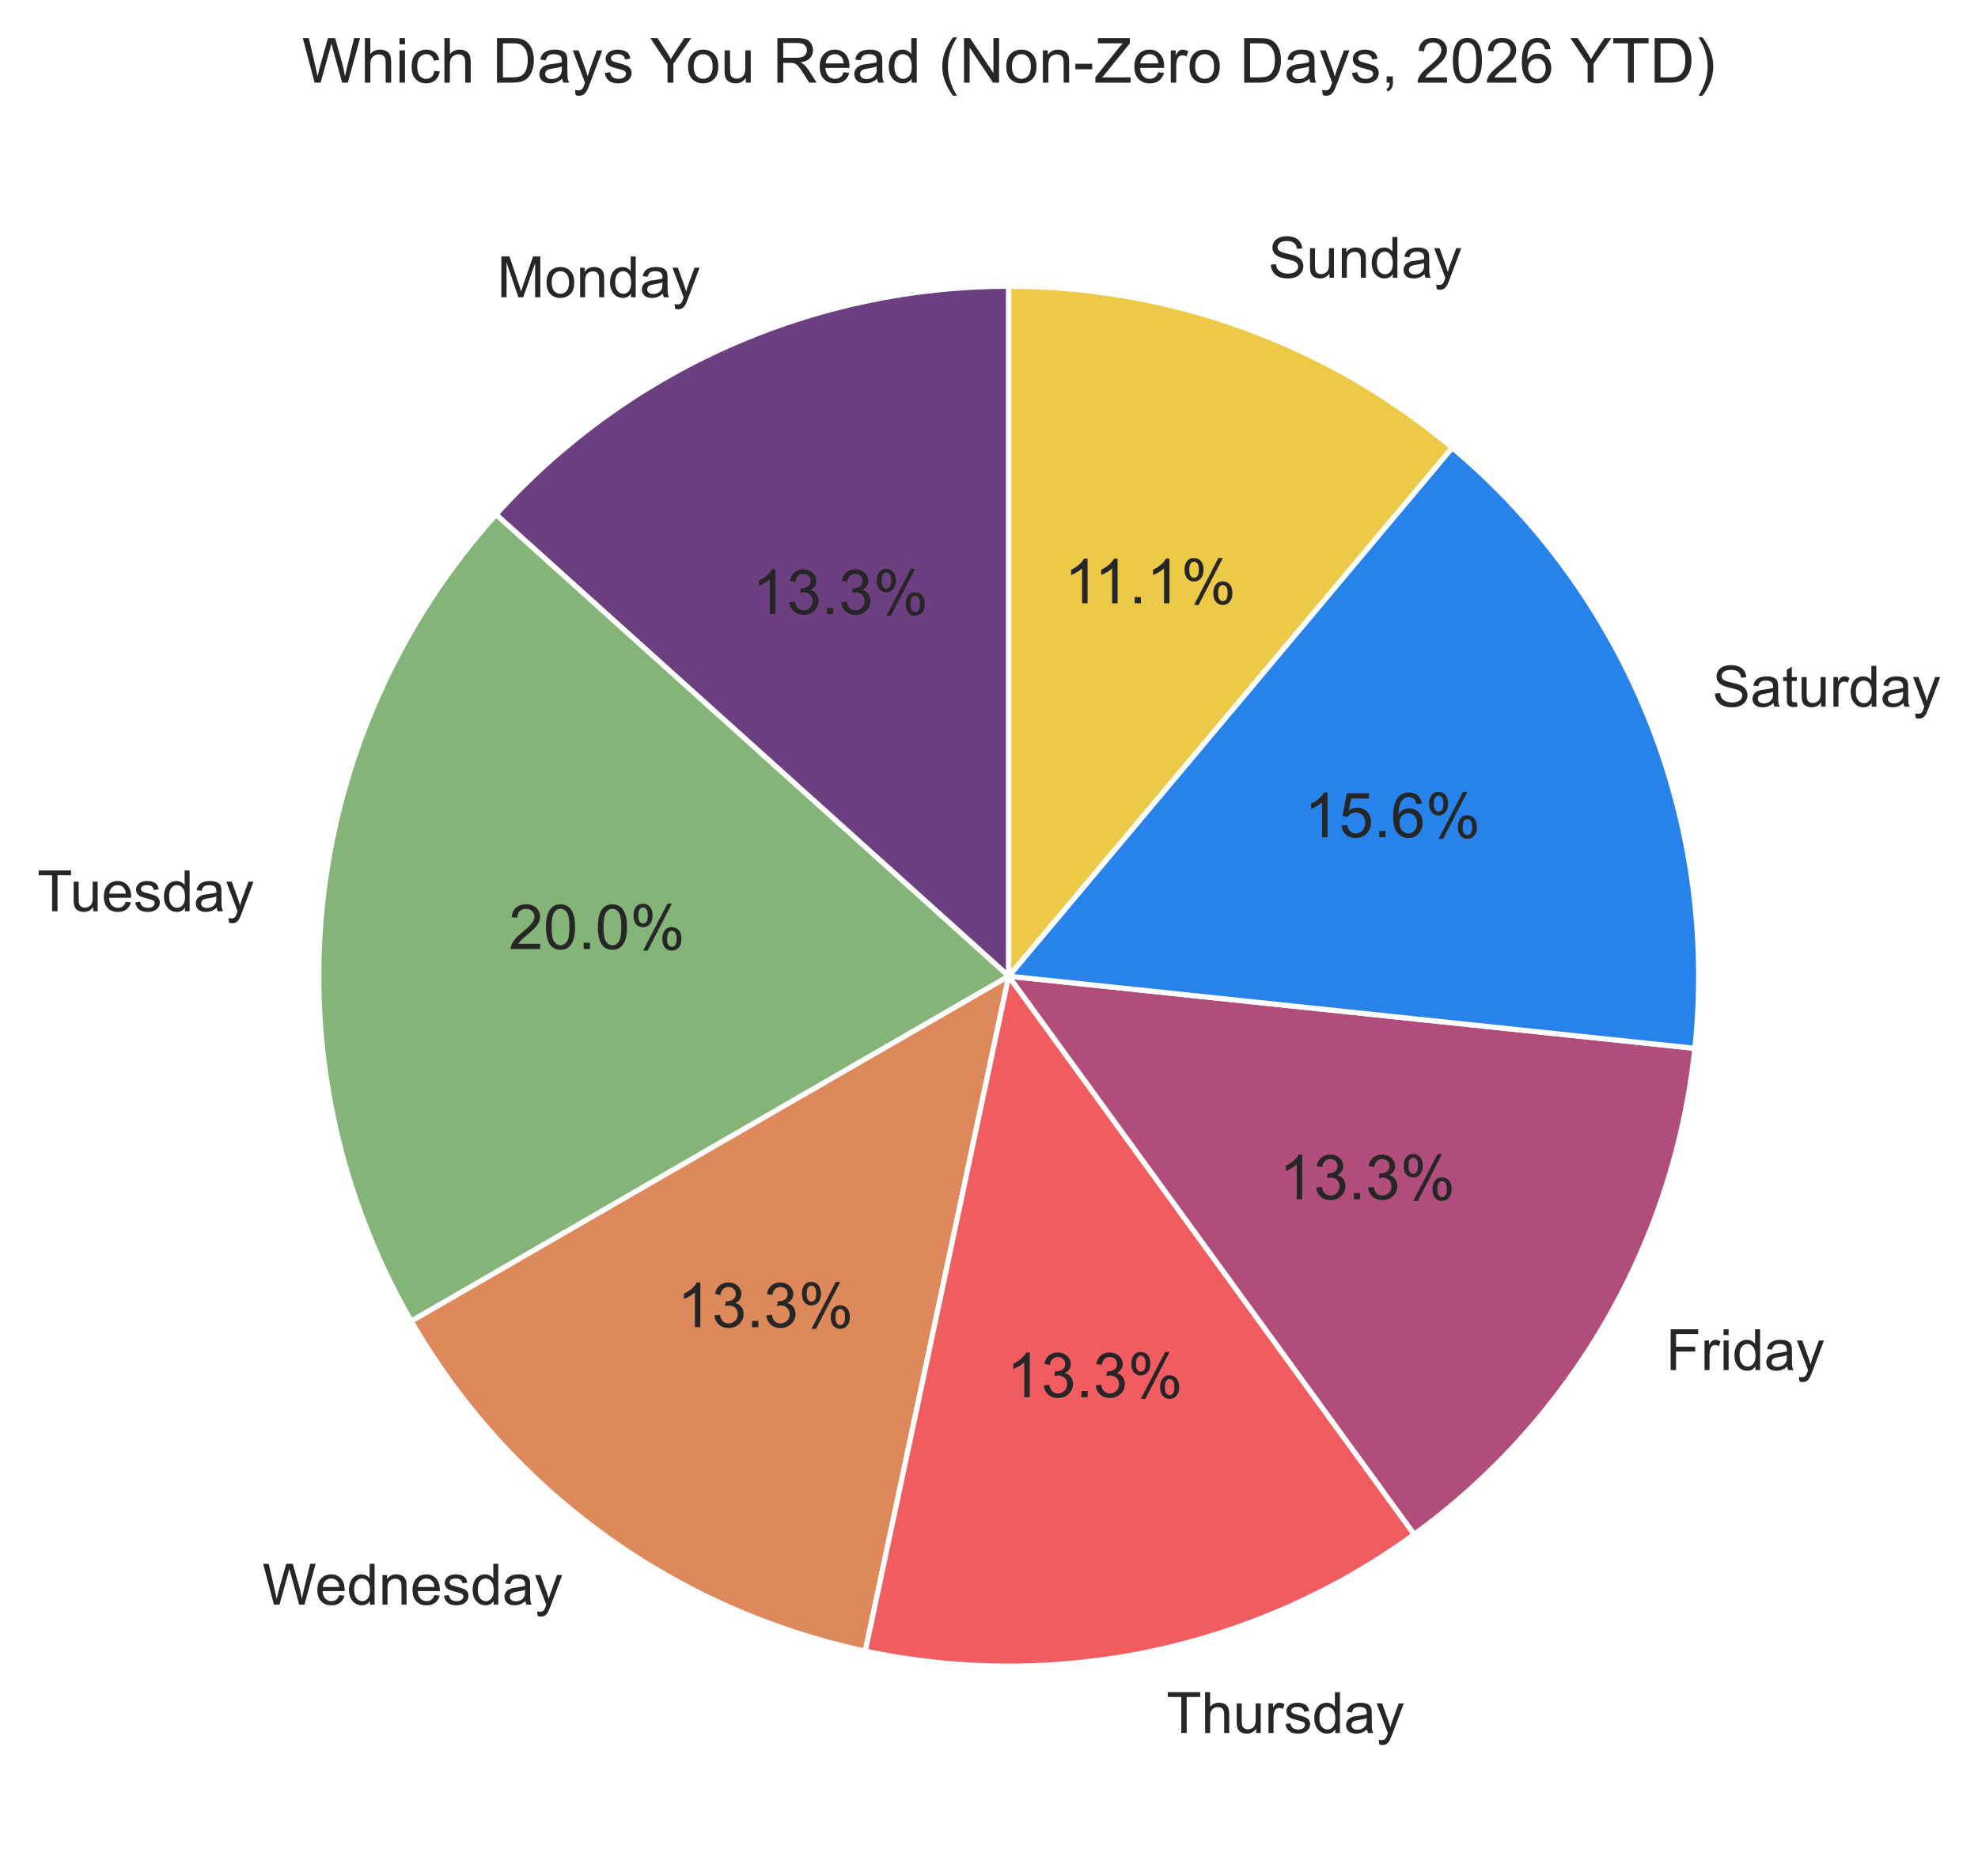
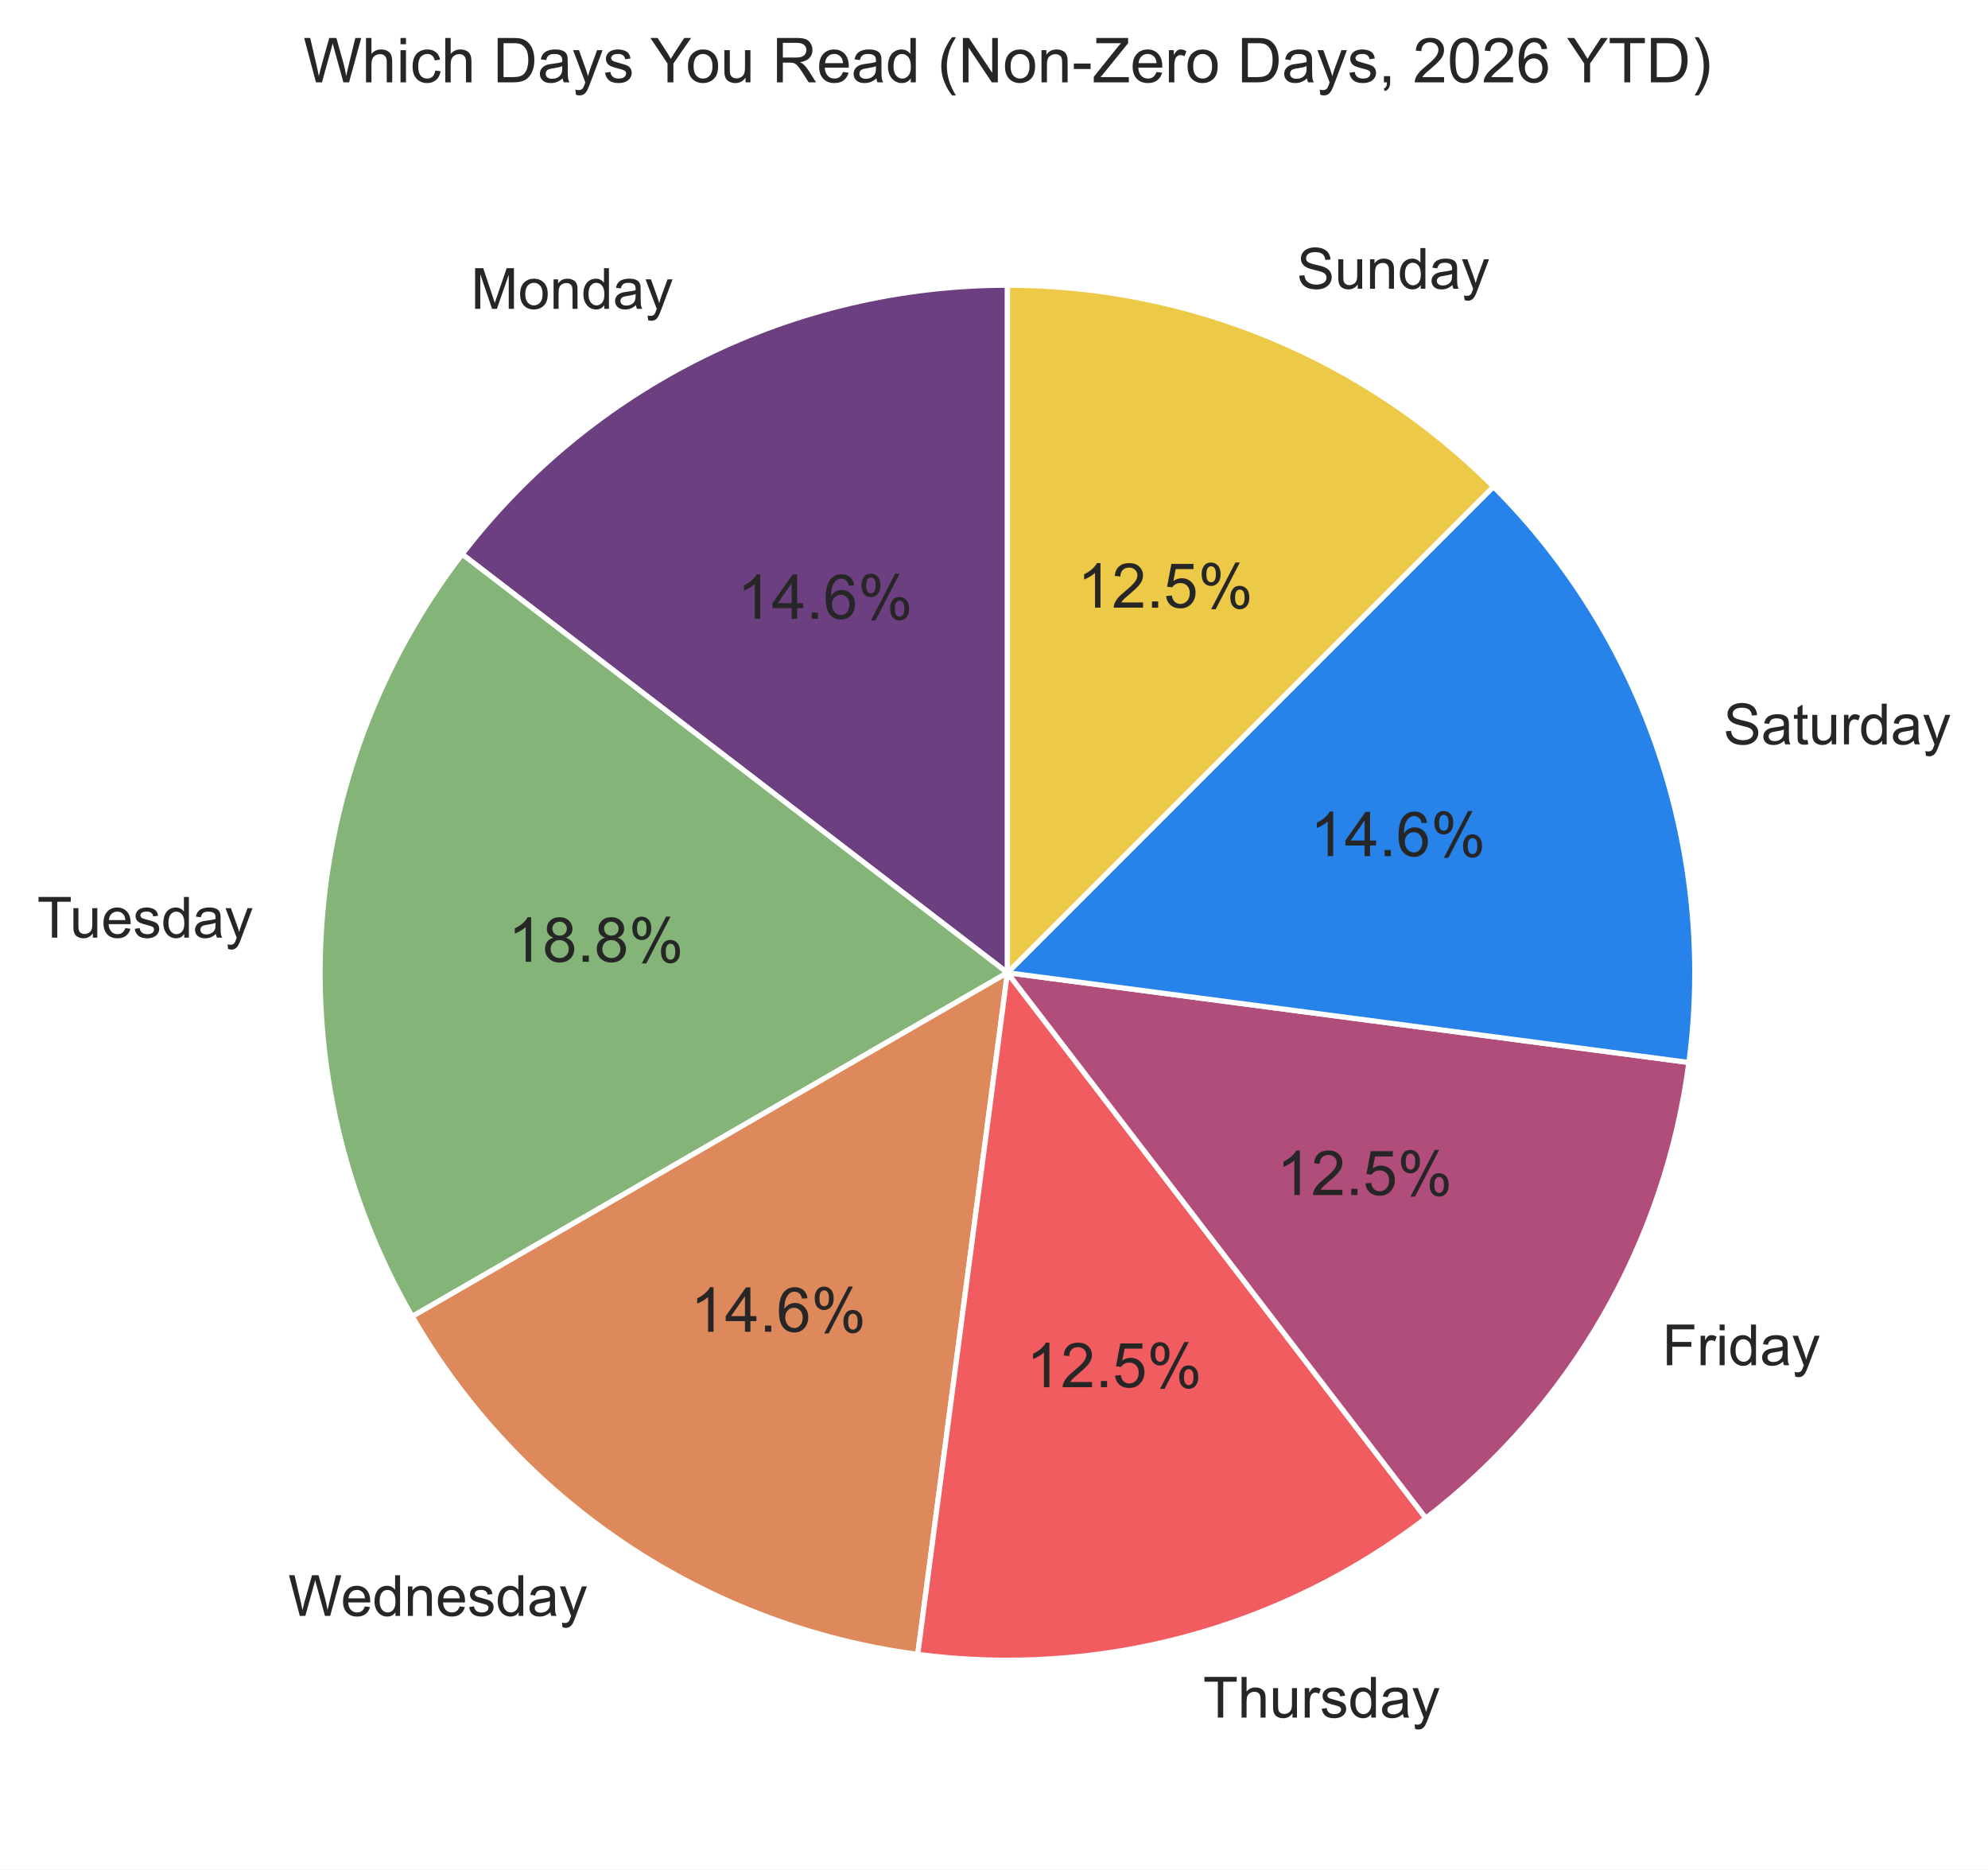
- <svg xmlns="http://www.w3.org/2000/svg" xmlns:xlink="http://www.w3.org/1999/xlink" width="381.462pt" height="361.776pt" viewBox="0 0 381.462 361.776" version="1.1">
+ <svg xmlns="http://www.w3.org/2000/svg" xmlns:xlink="http://www.w3.org/1999/xlink" width="384.841pt" height="361.776pt" viewBox="0 0 384.841 361.776" version="1.1">
  <defs>
    <style type="text/css">*{stroke-linejoin: round; stroke-linecap: butt}</style>
  </defs>
  <g id="figure_1">
    <g id="patch_1">
-       <path d="M 0 361.776  L 381.462 361.776  L 381.462 0  L 0 0  z " style="fill: #ffffff" />
+       <path d="M 0 361.776  L 384.841 361.776  L 384.841 0  L 0 0  z " style="fill: #ffffff" />
    </g>
    <g id="axes_1">
      <g id="matplotlib.axis_1" />
      <g id="matplotlib.axis_2" />
      <g id="patch_2">
-         <path d="M 194.534 55.2  C 175.888 55.2 157.449 59.119 140.415 66.703  C 123.382 74.287 108.131 85.367 95.654 99.224  L 194.534 188.256  z " style="fill: #6c3f81; stroke: #ffffff; stroke-linejoin: miter" />
+         <path d="M 195.022 55.2  C 174.614 55.2 154.477 59.895 136.173 68.921  C 117.87 77.948 101.886 91.065 89.462 107.256  L 195.022 188.256  z " style="fill: #6c3f81; stroke: #ffffff; stroke-linejoin: miter" />
      </g>
      <g id="patch_3">
-         <path d="M 95.654 99.224  C 76.855 120.102 65.144 146.407 62.207 174.347  C 59.27 202.288 65.257 230.453 79.304 254.784  L 194.534 188.256  z " style="fill: #84b478; stroke: #ffffff; stroke-linejoin: miter" />
+         <path d="M 89.462 107.256  C 73.444 128.132 63.972 153.297 62.251 179.553  C 60.53 205.81 66.636 231.996 79.793 254.784  L 195.022 188.256  z " style="fill: #84b478; stroke: #ffffff; stroke-linejoin: miter" />
      </g>
      <g id="patch_4">
-         <path d="M 79.304 254.784  C 88.627 270.931 101.241 284.94 116.326 295.9  C 131.41 306.86 148.632 314.527 166.87 318.404  L 194.534 188.256  z " style="fill: #de895b; stroke: #ffffff; stroke-linejoin: miter" />
+         <path d="M 79.793 254.784  C 89.997 272.458 104.132 287.549 121.1 298.888  C 138.069 310.226 157.421 317.509 177.655 320.173  L 195.022 188.256  z " style="fill: #de895b; stroke: #ffffff; stroke-linejoin: miter" />
      </g>
      <g id="patch_5">
-         <path d="M 166.87 318.404  C 185.108 322.281 203.96 322.281 222.198 318.404  C 240.436 314.527 257.658 306.86 272.742 295.9  L 194.534 188.256  z " style="fill: #f05c5f; stroke: #ffffff; stroke-linejoin: miter" />
+         <path d="M 177.655 320.173  C 194.978 322.454 212.582 321.3 229.46 316.778  C 246.337 312.256 262.16 304.453 276.022 293.816  L 195.022 188.256  z " style="fill: #f05c5f; stroke: #ffffff; stroke-linejoin: miter" />
      </g>
      <g id="patch_6">
-         <path d="M 272.742 295.9  C 287.827 284.94 300.441 270.931 309.764 254.784  C 319.087 238.636 324.912 220.707 326.861 202.164  L 194.534 188.256  z " style="fill: #b14d7a; stroke: #ffffff; stroke-linejoin: miter" />
+         <path d="M 276.022 293.816  C 289.884 283.179 301.516 269.915 310.252 254.784  C 318.989 239.652 324.659 222.946 326.94 205.623  L 195.022 188.256  z " style="fill: #b14d7a; stroke: #ffffff; stroke-linejoin: miter" />
      </g>
      <g id="patch_7">
-         <path d="M 326.861 202.164  C 329.138 180.501 326.061 158.608 317.901 138.412  C 309.742 118.216 296.747 100.33 280.061 86.329  L 194.534 188.256  z " style="fill: #2782ea; stroke: #ffffff; stroke-linejoin: miter" />
+         <path d="M 326.94 205.623  C 329.604 185.389 327.577 164.811 321.017 145.486  C 314.457 126.161 303.538 108.602 289.107 94.171  L 195.022 188.256  z " style="fill: #2782ea; stroke: #ffffff; stroke-linejoin: miter" />
      </g>
      <g id="patch_8">
-         <path d="M 280.061 86.329  C 268.171 76.352 254.627 68.532 240.042 63.224  C 225.457 57.915 210.055 55.2 194.534 55.2  L 194.534 188.256  z " style="fill: #edc948; stroke: #ffffff; stroke-linejoin: miter" />
+         <path d="M 289.107 94.171  C 276.752 81.816 262.084 72.014 245.941 65.328  C 229.798 58.641 212.495 55.2 195.022 55.2  L 195.022 188.256  z " style="fill: #edc948; stroke: #ffffff; stroke-linejoin: miter" />
      </g>
      <g id="text_1">
-         <g style="fill: #262626" transform="translate(95.87262 57.32687) scale(0.11 -0.11)">
+         <g style="fill: #262626" transform="translate(91.15759 59.76711) scale(0.11 -0.11)">
          <defs>
            <path id="ArialMT-4d" d="M 475 0  L 475 4581  L 1388 4581  L 2472 1338  Q 2622 884 2691 659  Q 2769 909 2934 1394  L 4031 4581  L 4847 4581  L 4847 0  L 4263 0  L 4263 3834  L 2931 0  L 2384 0  L 1059 3900  L 1059 0  L 475 0  z " transform="scale(0.015625)" />
            <path id="ArialMT-6f" d="M 213 1659  Q 213 2581 725 3025  Q 1153 3394 1769 3394  Q 2453 3394 2887 2945  Q 3322 2497 3322 1706  Q 3322 1066 3130 698  Q 2938 331 2570 128  Q 2203 -75 1769 -75  Q 1072 -75 642 372  Q 213 819 213 1659  z M 791 1659  Q 791 1022 1069 705  Q 1347 388 1769 388  Q 2188 388 2466 706  Q 2744 1025 2744 1678  Q 2744 2294 2464 2611  Q 2184 2928 1769 2928  Q 1347 2928 1069 2612  Q 791 2297 791 1659  z " transform="scale(0.015625)" />
            <path id="ArialMT-6e" d="M 422 0  L 422 3319  L 928 3319  L 928 2847  Q 1294 3394 1984 3394  Q 2284 3394 2536 3286  Q 2788 3178 2913 3003  Q 3038 2828 3088 2588  Q 3119 2431 3119 2041  L 3119 0  L 2556 0  L 2556 2019  Q 2556 2363 2490 2533  Q 2425 2703 2258 2804  Q 2091 2906 1866 2906  Q 1506 2906 1245 2678  Q 984 2450 984 1813  L 984 0  L 422 0  z " transform="scale(0.015625)" />
            <path id="ArialMT-64" d="M 2575 0  L 2575 419  Q 2259 -75 1647 -75  Q 1250 -75 917 144  Q 584 363 401 755  Q 219 1147 219 1656  Q 219 2153 384 2558  Q 550 2963 881 3178  Q 1213 3394 1622 3394  Q 1922 3394 2156 3267  Q 2391 3141 2538 2938  L 2538 4581  L 3097 4581  L 3097 0  L 2575 0  z M 797 1656  Q 797 1019 1065 703  Q 1334 388 1700 388  Q 2069 388 2326 689  Q 2584 991 2584 1609  Q 2584 2291 2321 2609  Q 2059 2928 1675 2928  Q 1300 2928 1048 2622  Q 797 2316 797 1656  z " transform="scale(0.015625)" />
            <path id="ArialMT-61" d="M 2588 409  Q 2275 144 1986 34  Q 1697 -75 1366 -75  Q 819 -75 525 192  Q 231 459 231 875  Q 231 1119 342 1320  Q 453 1522 633 1644  Q 813 1766 1038 1828  Q 1203 1872 1538 1913  Q 2219 1994 2541 2106  Q 2544 2222 2544 2253  Q 2544 2597 2384 2738  Q 2169 2928 1744 2928  Q 1347 2928 1158 2789  Q 969 2650 878 2297  L 328 2372  Q 403 2725 575 2942  Q 747 3159 1072 3276  Q 1397 3394 1825 3394  Q 2250 3394 2515 3294  Q 2781 3194 2906 3042  Q 3031 2891 3081 2659  Q 3109 2516 3109 2141  L 3109 1391  Q 3109 606 3145 398  Q 3181 191 3288 0  L 2700 0  Q 2613 175 2588 409  z M 2541 1666  Q 2234 1541 1622 1453  Q 1275 1403 1131 1340  Q 988 1278 909 1158  Q 831 1038 831 891  Q 831 666 1001 516  Q 1172 366 1500 366  Q 1825 366 2078 508  Q 2331 650 2450 897  Q 2541 1088 2541 1459  L 2541 1666  z " transform="scale(0.015625)" />
            <path id="ArialMT-79" d="M 397 -1278  L 334 -750  Q 519 -800 656 -800  Q 844 -800 956 -737  Q 1069 -675 1141 -563  Q 1194 -478 1313 -144  Q 1328 -97 1363 -6  L 103 3319  L 709 3319  L 1400 1397  Q 1534 1031 1641 628  Q 1738 1016 1872 1384  L 2581 3319  L 3144 3319  L 1881 -56  Q 1678 -603 1566 -809  Q 1416 -1088 1222 -1217  Q 1028 -1347 759 -1347  Q 597 -1347 397 -1278  z " transform="scale(0.015625)" />
          </defs>
          <use xlink:href="#ArialMT-4d" />
          <use xlink:href="#ArialMT-6f" x="83.301" />
          <use xlink:href="#ArialMT-6e" x="138.916" />
          <use xlink:href="#ArialMT-64" x="194.531" />
          <use xlink:href="#ArialMT-61" x="250.146" />
          <use xlink:href="#ArialMT-79" x="305.762" />
        </g>
      </g>
      <g id="text_2">
-         <g style="fill: #262626" transform="translate(145.0509 118.4262) scale(0.12 -0.12)">
+         <g style="fill: #262626" transform="translate(142.7011 119.7572) scale(0.12 -0.12)">
          <defs>
            <path id="ArialMT-31" d="M 2384 0  L 1822 0  L 1822 3584  Q 1619 3391 1289 3197  Q 959 3003 697 2906  L 697 3450  Q 1169 3672 1522 3987  Q 1875 4303 2022 4600  L 2384 4600  L 2384 0  z " transform="scale(0.015625)" />
-             <path id="ArialMT-33" d="M 269 1209  L 831 1284  Q 928 806 1161 595  Q 1394 384 1728 384  Q 2125 384 2398 659  Q 2672 934 2672 1341  Q 2672 1728 2419 1979  Q 2166 2231 1775 2231  Q 1616 2231 1378 2169  L 1441 2663  Q 1497 2656 1531 2656  Q 1891 2656 2178 2843  Q 2466 3031 2466 3422  Q 2466 3731 2256 3934  Q 2047 4138 1716 4138  Q 1388 4138 1169 3931  Q 950 3725 888 3313  L 325 3413  Q 428 3978 793 4289  Q 1159 4600 1703 4600  Q 2078 4600 2393 4439  Q 2709 4278 2876 4000  Q 3044 3722 3044 3409  Q 3044 3113 2884 2869  Q 2725 2625 2413 2481  Q 2819 2388 3044 2092  Q 3269 1797 3269 1353  Q 3269 753 2831 336  Q 2394 -81 1725 -81  Q 1122 -81 723 278  Q 325 638 269 1209  z " transform="scale(0.015625)" />
+             <path id="ArialMT-34" d="M 2069 0  L 2069 1097  L 81 1097  L 81 1613  L 2172 4581  L 2631 4581  L 2631 1613  L 3250 1613  L 3250 1097  L 2631 1097  L 2631 0  L 2069 0  z M 2069 1613  L 2069 3678  L 634 1613  L 2069 1613  z " transform="scale(0.015625)" />
            <path id="ArialMT-2e" d="M 581 0  L 581 641  L 1222 641  L 1222 0  L 581 0  z " transform="scale(0.015625)" />
+             <path id="ArialMT-36" d="M 3184 3459  L 2625 3416  Q 2550 3747 2413 3897  Q 2184 4138 1850 4138  Q 1581 4138 1378 3988  Q 1113 3794 959 3422  Q 806 3050 800 2363  Q 1003 2672 1297 2822  Q 1591 2972 1913 2972  Q 2475 2972 2870 2558  Q 3266 2144 3266 1488  Q 3266 1056 3080 686  Q 2894 316 2569 119  Q 2244 -78 1831 -78  Q 1128 -78 684 439  Q 241 956 241 2144  Q 241 3472 731 4075  Q 1159 4600 1884 4600  Q 2425 4600 2770 4297  Q 3116 3994 3184 3459  z M 888 1484  Q 888 1194 1011 928  Q 1134 663 1356 523  Q 1578 384 1822 384  Q 2178 384 2434 671  Q 2691 959 2691 1453  Q 2691 1928 2437 2201  Q 2184 2475 1800 2475  Q 1419 2475 1153 2201  Q 888 1928 888 1484  z " transform="scale(0.015625)" />
            <path id="ArialMT-25" d="M 372 3481  Q 372 3972 619 4315  Q 866 4659 1334 4659  Q 1766 4659 2048 4351  Q 2331 4044 2331 3447  Q 2331 2866 2045 2552  Q 1759 2238 1341 2238  Q 925 2238 648 2547  Q 372 2856 372 3481  z M 1350 4272  Q 1141 4272 1002 4090  Q 863 3909 863 3425  Q 863 2984 1003 2804  Q 1144 2625 1350 2625  Q 1563 2625 1702 2806  Q 1841 2988 1841 3469  Q 1841 3913 1700 4092  Q 1559 4272 1350 4272  z M 1353 -169  L 3859 4659  L 4316 4659  L 1819 -169  L 1353 -169  z M 3334 1075  Q 3334 1569 3581 1911  Q 3828 2253 4300 2253  Q 4731 2253 5014 1945  Q 5297 1638 5297 1041  Q 5297 459 5011 145  Q 4725 -169 4303 -169  Q 3888 -169 3611 142  Q 3334 453 3334 1075  z M 4316 1866  Q 4103 1866 3964 1684  Q 3825 1503 3825 1019  Q 3825 581 3965 400  Q 4106 219 4313 219  Q 4528 219 4667 400  Q 4806 581 4806 1063  Q 4806 1506 4665 1686  Q 4525 1866 4316 1866  z " transform="scale(0.015625)" />
          </defs>
          <use xlink:href="#ArialMT-31" />
-           <use xlink:href="#ArialMT-33" x="55.615" />
-           <use xlink:href="#ArialMT-2e" x="111.23" />
-           <use xlink:href="#ArialMT-33" x="139.014" />
+           <use xlink:href="#ArialMT-34" x="55.615" />
+           <use xlink:href="#ArialMT-2e" x="111.23" />
+           <use xlink:href="#ArialMT-36" x="139.014" />
          <use xlink:href="#ArialMT-25" x="194.629" />
        </g>
      </g>
      <g id="text_3">
-         <g style="fill: #262626" transform="translate(7.2 175.7359) scale(0.11 -0.11)">
+         <g style="fill: #262626" transform="translate(7.2 181.4623) scale(0.11 -0.11)">
          <defs>
            <path id="ArialMT-54" d="M 1659 0  L 1659 4041  L 150 4041  L 150 4581  L 3781 4581  L 3781 4041  L 2266 4041  L 2266 0  L 1659 0  z " transform="scale(0.015625)" />
            <path id="ArialMT-75" d="M 2597 0  L 2597 488  Q 2209 -75 1544 -75  Q 1250 -75 995 37  Q 741 150 617 320  Q 494 491 444 738  Q 409 903 409 1263  L 409 3319  L 972 3319  L 972 1478  Q 972 1038 1006 884  Q 1059 663 1231 536  Q 1403 409 1656 409  Q 1909 409 2131 539  Q 2353 669 2445 892  Q 2538 1116 2538 1541  L 2538 3319  L 3100 3319  L 3100 0  L 2597 0  z " transform="scale(0.015625)" />
            <path id="ArialMT-65" d="M 2694 1069  L 3275 997  Q 3138 488 2766 206  Q 2394 -75 1816 -75  Q 1088 -75 661 373  Q 234 822 234 1631  Q 234 2469 665 2931  Q 1097 3394 1784 3394  Q 2450 3394 2872 2941  Q 3294 2488 3294 1666  Q 3294 1616 3291 1516  L 816 1516  Q 847 969 1125 678  Q 1403 388 1819 388  Q 2128 388 2347 550  Q 2566 713 2694 1069  z M 847 1978  L 2700 1978  Q 2663 2397 2488 2606  Q 2219 2931 1791 2931  Q 1403 2931 1139 2672  Q 875 2413 847 1978  z " transform="scale(0.015625)" />
            <path id="ArialMT-73" d="M 197 991  L 753 1078  Q 800 744 1014 566  Q 1228 388 1613 388  Q 2000 388 2187 545  Q 2375 703 2375 916  Q 2375 1106 2209 1216  Q 2094 1291 1634 1406  Q 1016 1563 777 1677  Q 538 1791 414 1992  Q 291 2194 291 2438  Q 291 2659 392 2848  Q 494 3038 669 3163  Q 800 3259 1026 3326  Q 1253 3394 1513 3394  Q 1903 3394 2198 3281  Q 2494 3169 2634 2976  Q 2775 2784 2828 2463  L 2278 2388  Q 2241 2644 2061 2787  Q 1881 2931 1553 2931  Q 1166 2931 1000 2803  Q 834 2675 834 2503  Q 834 2394 903 2306  Q 972 2216 1119 2156  Q 1203 2125 1616 2013  Q 2213 1853 2448 1751  Q 2684 1650 2818 1456  Q 2953 1263 2953 975  Q 2953 694 2789 445  Q 2625 197 2315 61  Q 2006 -75 1616 -75  Q 969 -75 630 194  Q 291 463 197 991  z " transform="scale(0.015625)" />
          </defs>
          <use xlink:href="#ArialMT-54" />
          <use xlink:href="#ArialMT-75" x="57.334" />
          <use xlink:href="#ArialMT-65" x="112.949" />
          <use xlink:href="#ArialMT-73" x="168.564" />
          <use xlink:href="#ArialMT-64" x="218.564" />
          <use xlink:href="#ArialMT-61" x="274.18" />
          <use xlink:href="#ArialMT-79" x="329.795" />
        </g>
      </g>
      <g id="text_4">
-         <g style="fill: #262626" transform="translate(98.1259 183.0129) scale(0.12 -0.12)">
-           <defs>
-             <path id="ArialMT-32" d="M 3222 541  L 3222 0  L 194 0  Q 188 203 259 391  Q 375 700 629 1000  Q 884 1300 1366 1694  Q 2113 2306 2375 2664  Q 2638 3022 2638 3341  Q 2638 3675 2398 3904  Q 2159 4134 1775 4134  Q 1369 4134 1125 3890  Q 881 3647 878 3216  L 300 3275  Q 359 3922 746 4261  Q 1134 4600 1788 4600  Q 2447 4600 2831 4234  Q 3216 3869 3216 3328  Q 3216 3053 3103 2787  Q 2991 2522 2730 2228  Q 2469 1934 1863 1422  Q 1356 997 1212 845  Q 1069 694 975 541  L 3222 541  z " transform="scale(0.015625)" />
-             <path id="ArialMT-30" d="M 266 2259  Q 266 3072 433 3567  Q 600 4063 929 4331  Q 1259 4600 1759 4600  Q 2128 4600 2406 4451  Q 2684 4303 2865 4023  Q 3047 3744 3150 3342  Q 3253 2941 3253 2259  Q 3253 1453 3087 958  Q 2922 463 2592 192  Q 2263 -78 1759 -78  Q 1097 -78 719 397  Q 266 969 266 2259  z M 844 2259  Q 844 1131 1108 757  Q 1372 384 1759 384  Q 2147 384 2411 759  Q 2675 1134 2675 2259  Q 2675 3391 2411 3762  Q 2147 4134 1753 4134  Q 1366 4134 1134 3806  Q 844 3388 844 2259  z " transform="scale(0.015625)" />
-           </defs>
-           <use xlink:href="#ArialMT-32" />
-           <use xlink:href="#ArialMT-30" x="55.615" />
-           <use xlink:href="#ArialMT-2e" x="111.23" />
-           <use xlink:href="#ArialMT-30" x="139.014" />
+         <g style="fill: #262626" transform="translate(98.3479 186.1364) scale(0.12 -0.12)">
+           <defs>
+             <path id="ArialMT-38" d="M 1131 2484  Q 781 2613 612 2850  Q 444 3088 444 3419  Q 444 3919 803 4259  Q 1163 4600 1759 4600  Q 2359 4600 2725 4251  Q 3091 3903 3091 3403  Q 3091 3084 2923 2848  Q 2756 2613 2416 2484  Q 2838 2347 3058 2040  Q 3278 1734 3278 1309  Q 3278 722 2862 322  Q 2447 -78 1769 -78  Q 1091 -78 675 323  Q 259 725 259 1325  Q 259 1772 486 2073  Q 713 2375 1131 2484  z M 1019 3438  Q 1019 3113 1228 2906  Q 1438 2700 1772 2700  Q 2097 2700 2305 2904  Q 2513 3109 2513 3406  Q 2513 3716 2298 3927  Q 2084 4138 1766 4138  Q 1444 4138 1231 3931  Q 1019 3725 1019 3438  z M 838 1322  Q 838 1081 952 856  Q 1066 631 1291 507  Q 1516 384 1775 384  Q 2178 384 2440 643  Q 2703 903 2703 1303  Q 2703 1709 2433 1975  Q 2163 2241 1756 2241  Q 1359 2241 1098 1978  Q 838 1716 838 1322  z " transform="scale(0.015625)" />
+           </defs>
+           <use xlink:href="#ArialMT-31" />
+           <use xlink:href="#ArialMT-38" x="55.615" />
+           <use xlink:href="#ArialMT-2e" x="111.23" />
+           <use xlink:href="#ArialMT-38" x="139.014" />
          <use xlink:href="#ArialMT-25" x="194.629" />
        </g>
      </g>
      <g id="text_5">
-         <g style="fill: #262626" transform="translate(50.6122 309.4439) scale(0.11 -0.11)">
+         <g style="fill: #262626" transform="translate(55.81564 312.7301) scale(0.11 -0.11)">
          <defs>
            <path id="ArialMT-57" d="M 1294 0  L 78 4581  L 700 4581  L 1397 1578  Q 1509 1106 1591 641  Q 1766 1375 1797 1488  L 2669 4581  L 3400 4581  L 4056 2263  Q 4303 1400 4413 641  Q 4500 1075 4641 1638  L 5359 4581  L 5969 4581  L 4713 0  L 4128 0  L 3163 3491  Q 3041 3928 3019 4028  Q 2947 3713 2884 3491  L 1913 0  L 1294 0  z " transform="scale(0.015625)" />
          </defs>
          <use xlink:href="#ArialMT-57" />
          <use xlink:href="#ArialMT-65" x="92.635" />
          <use xlink:href="#ArialMT-64" x="148.25" />
          <use xlink:href="#ArialMT-6e" x="203.865" />
          <use xlink:href="#ArialMT-65" x="259.48" />
          <use xlink:href="#ArialMT-73" x="315.096" />
          <use xlink:href="#ArialMT-64" x="365.096" />
          <use xlink:href="#ArialMT-61" x="420.711" />
          <use xlink:href="#ArialMT-79" x="476.326" />
        </g>
      </g>
      <g id="text_6">
-         <g style="fill: #262626" transform="translate(130.5972 255.9446) scale(0.12 -0.12)">
-           <use xlink:href="#ArialMT-31" />
-           <use xlink:href="#ArialMT-33" x="55.615" />
-           <use xlink:href="#ArialMT-2e" x="111.23" />
-           <use xlink:href="#ArialMT-33" x="139.014" />
+         <g style="fill: #262626" transform="translate(133.6574 257.737) scale(0.12 -0.12)">
+           <use xlink:href="#ArialMT-31" />
+           <use xlink:href="#ArialMT-34" x="55.615" />
+           <use xlink:href="#ArialMT-2e" x="111.23" />
+           <use xlink:href="#ArialMT-36" x="139.014" />
          <use xlink:href="#ArialMT-25" x="194.629" />
        </g>
      </g>
      <g id="text_7">
-         <g style="fill: #262626" transform="translate(224.9643 334.1981) scale(0.11 -0.11)">
+         <g style="fill: #262626" transform="translate(232.9036 332.4093) scale(0.11 -0.11)">
          <defs>
            <path id="ArialMT-68" d="M 422 0  L 422 4581  L 984 4581  L 984 2938  Q 1378 3394 1978 3394  Q 2347 3394 2619 3248  Q 2891 3103 3008 2847  Q 3125 2591 3125 2103  L 3125 0  L 2563 0  L 2563 2103  Q 2563 2525 2380 2717  Q 2197 2909 1863 2909  Q 1613 2909 1392 2779  Q 1172 2650 1078 2428  Q 984 2206 984 1816  L 984 0  L 422 0  z " transform="scale(0.015625)" />
            <path id="ArialMT-72" d="M 416 0  L 416 3319  L 922 3319  L 922 2816  Q 1116 3169 1280 3281  Q 1444 3394 1641 3394  Q 1925 3394 2219 3213  L 2025 2691  Q 1819 2813 1613 2813  Q 1428 2813 1281 2702  Q 1134 2591 1072 2394  Q 978 2094 978 1738  L 978 0  L 416 0  z " transform="scale(0.015625)" />
          </defs>
          <use xlink:href="#ArialMT-54" />
          <use xlink:href="#ArialMT-68" x="61.084" />
          <use xlink:href="#ArialMT-75" x="116.699" />
          <use xlink:href="#ArialMT-72" x="172.314" />
          <use xlink:href="#ArialMT-73" x="205.615" />
          <use xlink:href="#ArialMT-64" x="255.615" />
          <use xlink:href="#ArialMT-61" x="311.23" />
          <use xlink:href="#ArialMT-79" x="366.846" />
        </g>
      </g>
      <g id="text_8">
-         <g style="fill: #262626" transform="translate(194.1205 269.4469) scale(0.12 -0.12)">
-           <use xlink:href="#ArialMT-31" />
-           <use xlink:href="#ArialMT-33" x="55.615" />
-           <use xlink:href="#ArialMT-2e" x="111.23" />
-           <use xlink:href="#ArialMT-33" x="139.014" />
+         <g style="fill: #262626" transform="translate(198.673 268.4712) scale(0.12 -0.12)">
+           <defs>
+             <path id="ArialMT-32" d="M 3222 541  L 3222 0  L 194 0  Q 188 203 259 391  Q 375 700 629 1000  Q 884 1300 1366 1694  Q 2113 2306 2375 2664  Q 2638 3022 2638 3341  Q 2638 3675 2398 3904  Q 2159 4134 1775 4134  Q 1369 4134 1125 3890  Q 881 3647 878 3216  L 300 3275  Q 359 3922 746 4261  Q 1134 4600 1788 4600  Q 2447 4600 2831 4234  Q 3216 3869 3216 3328  Q 3216 3053 3103 2787  Q 2991 2522 2730 2228  Q 2469 1934 1863 1422  Q 1356 997 1212 845  Q 1069 694 975 541  L 3222 541  z " transform="scale(0.015625)" />
+             <path id="ArialMT-35" d="M 266 1200  L 856 1250  Q 922 819 1161 601  Q 1400 384 1738 384  Q 2144 384 2425 690  Q 2706 997 2706 1503  Q 2706 1984 2436 2262  Q 2166 2541 1728 2541  Q 1456 2541 1237 2417  Q 1019 2294 894 2097  L 366 2166  L 809 4519  L 3088 4519  L 3088 3981  L 1259 3981  L 1013 2750  Q 1425 3038 1878 3038  Q 2478 3038 2890 2622  Q 3303 2206 3303 1553  Q 3303 931 2941 478  Q 2500 -78 1738 -78  Q 1113 -78 717 272  Q 322 622 266 1200  z " transform="scale(0.015625)" />
+           </defs>
+           <use xlink:href="#ArialMT-31" />
+           <use xlink:href="#ArialMT-32" x="55.615" />
+           <use xlink:href="#ArialMT-2e" x="111.23" />
+           <use xlink:href="#ArialMT-35" x="139.014" />
          <use xlink:href="#ArialMT-25" x="194.629" />
        </g>
      </g>
      <g id="text_9">
-         <g style="fill: #262626" transform="translate(321.2869 264.2156) scale(0.11 -0.11)">
+         <g style="fill: #262626" transform="translate(321.7753 264.2157) scale(0.11 -0.11)">
          <defs>
            <path id="ArialMT-46" d="M 525 0  L 525 4581  L 3616 4581  L 3616 4041  L 1131 4041  L 1131 2622  L 3281 2622  L 3281 2081  L 1131 2081  L 1131 0  L 525 0  z " transform="scale(0.015625)" />
            <path id="ArialMT-69" d="M 425 3934  L 425 4581  L 988 4581  L 988 3934  L 425 3934  z M 425 0  L 425 3319  L 988 3319  L 988 0  L 425 0  z " transform="scale(0.015625)" />
          </defs>
          <use xlink:href="#ArialMT-46" />
          <use xlink:href="#ArialMT-72" x="61.084" />
          <use xlink:href="#ArialMT-69" x="94.385" />
          <use xlink:href="#ArialMT-64" x="116.602" />
          <use xlink:href="#ArialMT-61" x="172.217" />
          <use xlink:href="#ArialMT-79" x="227.832" />
        </g>
      </g>
      <g id="text_10">
-         <g style="fill: #262626" transform="translate(246.6601 231.2746) scale(0.12 -0.12)">
-           <use xlink:href="#ArialMT-31" />
-           <use xlink:href="#ArialMT-33" x="55.615" />
-           <use xlink:href="#ArialMT-2e" x="111.23" />
-           <use xlink:href="#ArialMT-33" x="139.014" />
+         <g style="fill: #262626" transform="translate(247.1485 231.2746) scale(0.12 -0.12)">
+           <use xlink:href="#ArialMT-31" />
+           <use xlink:href="#ArialMT-32" x="55.615" />
+           <use xlink:href="#ArialMT-2e" x="111.23" />
+           <use xlink:href="#ArialMT-35" x="139.014" />
          <use xlink:href="#ArialMT-25" x="194.629" />
        </g>
      </g>
      <g id="text_11">
-         <g style="fill: #262626" transform="translate(330.2381 136.2738) scale(0.11 -0.11)">
+         <g style="fill: #262626" transform="translate(333.6167 144.0555) scale(0.11 -0.11)">
          <defs>
            <path id="ArialMT-53" d="M 288 1472  L 859 1522  Q 900 1178 1048 958  Q 1197 738 1509 602  Q 1822 466 2213 466  Q 2559 466 2825 569  Q 3091 672 3220 851  Q 3350 1031 3350 1244  Q 3350 1459 3225 1620  Q 3100 1781 2813 1891  Q 2628 1963 1997 2114  Q 1366 2266 1113 2400  Q 784 2572 623 2826  Q 463 3081 463 3397  Q 463 3744 659 4045  Q 856 4347 1234 4503  Q 1613 4659 2075 4659  Q 2584 4659 2973 4495  Q 3363 4331 3572 4012  Q 3781 3694 3797 3291  L 3216 3247  Q 3169 3681 2898 3903  Q 2628 4125 2100 4125  Q 1550 4125 1298 3923  Q 1047 3722 1047 3438  Q 1047 3191 1225 3031  Q 1400 2872 2139 2705  Q 2878 2538 3153 2413  Q 3553 2228 3743 1945  Q 3934 1663 3934 1294  Q 3934 928 3725 604  Q 3516 281 3123 101  Q 2731 -78 2241 -78  Q 1619 -78 1198 103  Q 778 284 539 648  Q 300 1013 288 1472  z " transform="scale(0.015625)" />
            <path id="ArialMT-74" d="M 1650 503  L 1731 6  Q 1494 -44 1306 -44  Q 1000 -44 831 53  Q 663 150 594 308  Q 525 466 525 972  L 525 2881  L 113 2881  L 113 3319  L 525 3319  L 525 4141  L 1084 4478  L 1084 3319  L 1650 3319  L 1650 2881  L 1084 2881  L 1084 941  Q 1084 700 1114 631  Q 1144 563 1211 522  Q 1278 481 1403 481  Q 1497 481 1650 503  z " transform="scale(0.015625)" />
          </defs>
          <use xlink:href="#ArialMT-53" />
          <use xlink:href="#ArialMT-61" x="66.699" />
          <use xlink:href="#ArialMT-74" x="122.314" />
          <use xlink:href="#ArialMT-75" x="150.098" />
          <use xlink:href="#ArialMT-72" x="205.713" />
          <use xlink:href="#ArialMT-64" x="239.014" />
          <use xlink:href="#ArialMT-61" x="294.629" />
          <use xlink:href="#ArialMT-79" x="350.244" />
        </g>
      </g>
      <g id="text_12">
-         <g style="fill: #262626" transform="translate(251.5426 161.4516) scale(0.12 -0.12)">
-           <defs>
-             <path id="ArialMT-35" d="M 266 1200  L 856 1250  Q 922 819 1161 601  Q 1400 384 1738 384  Q 2144 384 2425 690  Q 2706 997 2706 1503  Q 2706 1984 2436 2262  Q 2166 2541 1728 2541  Q 1456 2541 1237 2417  Q 1019 2294 894 2097  L 366 2166  L 809 4519  L 3088 4519  L 3088 3981  L 1259 3981  L 1013 2750  Q 1425 3038 1878 3038  Q 2478 3038 2890 2622  Q 3303 2206 3303 1553  Q 3303 931 2941 478  Q 2500 -78 1738 -78  Q 1113 -78 717 272  Q 322 622 266 1200  z " transform="scale(0.015625)" />
-             <path id="ArialMT-36" d="M 3184 3459  L 2625 3416  Q 2550 3747 2413 3897  Q 2184 4138 1850 4138  Q 1581 4138 1378 3988  Q 1113 3794 959 3422  Q 806 3050 800 2363  Q 1003 2672 1297 2822  Q 1591 2972 1913 2972  Q 2475 2972 2870 2558  Q 3266 2144 3266 1488  Q 3266 1056 3080 686  Q 2894 316 2569 119  Q 2244 -78 1831 -78  Q 1128 -78 684 439  Q 241 956 241 2144  Q 241 3472 731 4075  Q 1159 4600 1884 4600  Q 2425 4600 2770 4297  Q 3116 3994 3184 3459  z M 888 1484  Q 888 1194 1011 928  Q 1134 663 1356 523  Q 1578 384 1822 384  Q 2178 384 2434 671  Q 2691 959 2691 1453  Q 2691 1928 2437 2201  Q 2184 2475 1800 2475  Q 1419 2475 1153 2201  Q 888 1928 888 1484  z " transform="scale(0.015625)" />
-           </defs>
-           <use xlink:href="#ArialMT-31" />
-           <use xlink:href="#ArialMT-35" x="55.615" />
+         <g style="fill: #262626" transform="translate(253.6074 165.6961) scale(0.12 -0.12)">
+           <use xlink:href="#ArialMT-31" />
+           <use xlink:href="#ArialMT-34" x="55.615" />
          <use xlink:href="#ArialMT-2e" x="111.23" />
          <use xlink:href="#ArialMT-36" x="139.014" />
          <use xlink:href="#ArialMT-25" x="194.629" />
        </g>
      </g>
      <g id="text_13">
-         <g style="fill: #262626" transform="translate(244.5926 53.56695) scale(0.11 -0.11)">
+         <g style="fill: #262626" transform="translate(251.0326 55.88139) scale(0.11 -0.11)">
          <use xlink:href="#ArialMT-53" />
          <use xlink:href="#ArialMT-75" x="66.699" />
          <use xlink:href="#ArialMT-6e" x="122.314" />
          <use xlink:href="#ArialMT-64" x="177.93" />
          <use xlink:href="#ArialMT-61" x="233.545" />
          <use xlink:href="#ArialMT-79" x="289.16" />
        </g>
      </g>
      <g id="text_14">
-         <g style="fill: #262626" transform="translate(205.2693 116.3388) scale(0.12 -0.12)">
-           <use xlink:href="#ArialMT-31" />
-           <use xlink:href="#ArialMT-31" x="48.24" />
-           <use xlink:href="#ArialMT-2e" x="103.855" />
-           <use xlink:href="#ArialMT-31" x="131.639" />
-           <use xlink:href="#ArialMT-25" x="187.254" />
+         <g style="fill: #262626" transform="translate(208.5616 117.6012) scale(0.12 -0.12)">
+           <use xlink:href="#ArialMT-31" />
+           <use xlink:href="#ArialMT-32" x="55.615" />
+           <use xlink:href="#ArialMT-2e" x="111.23" />
+           <use xlink:href="#ArialMT-35" x="139.014" />
+           <use xlink:href="#ArialMT-25" x="194.629" />
        </g>
      </g>
      <g id="text_15">
-         <g style="fill: #262626" transform="translate(58.24779 15.93562) scale(0.12 -0.12)">
+         <g style="fill: #262626" transform="translate(58.7362 15.93562) scale(0.12 -0.12)">
          <defs>
            <path id="ArialMT-63" d="M 2588 1216  L 3141 1144  Q 3050 572 2676 248  Q 2303 -75 1759 -75  Q 1078 -75 664 370  Q 250 816 250 1647  Q 250 2184 428 2587  Q 606 2991 970 3192  Q 1334 3394 1763 3394  Q 2303 3394 2647 3120  Q 2991 2847 3088 2344  L 2541 2259  Q 2463 2594 2264 2762  Q 2066 2931 1784 2931  Q 1359 2931 1093 2626  Q 828 2322 828 1663  Q 828 994 1084 691  Q 1341 388 1753 388  Q 2084 388 2306 591  Q 2528 794 2588 1216  z " transform="scale(0.015625)" />
            <path id="ArialMT-20" transform="scale(0.015625)" />
            <path id="ArialMT-44" d="M 494 0  L 494 4581  L 2072 4581  Q 2606 4581 2888 4516  Q 3281 4425 3559 4188  Q 3922 3881 4101 3404  Q 4281 2928 4281 2316  Q 4281 1794 4159 1391  Q 4038 988 3847 723  Q 3656 459 3429 307  Q 3203 156 2883 78  Q 2563 0 2147 0  L 494 0  z M 1100 541  L 2078 541  Q 2531 541 2789 625  Q 3047 709 3200 863  Q 3416 1078 3536 1442  Q 3656 1806 3656 2325  Q 3656 3044 3420 3430  Q 3184 3816 2847 3947  Q 2603 4041 2063 4041  L 1100 4041  L 1100 541  z " transform="scale(0.015625)" />
            <path id="ArialMT-59" d="M 1784 0  L 1784 1941  L 19 4581  L 756 4581  L 1659 3200  Q 1909 2813 2125 2425  Q 2331 2784 2625 3234  L 3513 4581  L 4219 4581  L 2391 1941  L 2391 0  L 1784 0  z " transform="scale(0.015625)" />
            <path id="ArialMT-52" d="M 503 0  L 503 4581  L 2534 4581  Q 3147 4581 3465 4457  Q 3784 4334 3975 4021  Q 4166 3709 4166 3331  Q 4166 2844 3850 2509  Q 3534 2175 2875 2084  Q 3116 1969 3241 1856  Q 3506 1613 3744 1247  L 4541 0  L 3778 0  L 3172 953  Q 2906 1366 2734 1584  Q 2563 1803 2427 1890  Q 2291 1978 2150 2013  Q 2047 2034 1813 2034  L 1109 2034  L 1109 0  L 503 0  z M 1109 2559  L 2413 2559  Q 2828 2559 3062 2645  Q 3297 2731 3419 2920  Q 3541 3109 3541 3331  Q 3541 3656 3305 3865  Q 3069 4075 2559 4075  L 1109 4075  L 1109 2559  z " transform="scale(0.015625)" />
            <path id="ArialMT-28" d="M 1497 -1347  Q 1031 -759 709 28  Q 388 816 388 1659  Q 388 2403 628 3084  Q 909 3875 1497 4659  L 1900 4659  Q 1522 4009 1400 3731  Q 1209 3300 1100 2831  Q 966 2247 966 1656  Q 966 153 1900 -1347  L 1497 -1347  z " transform="scale(0.015625)" />
            <path id="ArialMT-4e" d="M 488 0  L 488 4581  L 1109 4581  L 3516 984  L 3516 4581  L 4097 4581  L 4097 0  L 3475 0  L 1069 3600  L 1069 0  L 488 0  z " transform="scale(0.015625)" />
            <path id="ArialMT-2d" d="M 203 1375  L 203 1941  L 1931 1941  L 1931 1375  L 203 1375  z " transform="scale(0.015625)" />
            <path id="ArialMT-5a" d="M 128 0  L 128 563  L 2475 3497  Q 2725 3809 2950 4041  L 394 4041  L 394 4581  L 3675 4581  L 3675 4041  L 1103 863  L 825 541  L 3750 541  L 3750 0  L 128 0  z " transform="scale(0.015625)" />
            <path id="ArialMT-2c" d="M 569 0  L 569 641  L 1209 641  L 1209 0  Q 1209 -353 1084 -570  Q 959 -788 688 -906  L 531 -666  Q 709 -588 793 -436  Q 878 -284 888 0  L 569 0  z " transform="scale(0.015625)" />
+             <path id="ArialMT-30" d="M 266 2259  Q 266 3072 433 3567  Q 600 4063 929 4331  Q 1259 4600 1759 4600  Q 2128 4600 2406 4451  Q 2684 4303 2865 4023  Q 3047 3744 3150 3342  Q 3253 2941 3253 2259  Q 3253 1453 3087 958  Q 2922 463 2592 192  Q 2263 -78 1759 -78  Q 1097 -78 719 397  Q 266 969 266 2259  z M 844 2259  Q 844 1131 1108 757  Q 1372 384 1759 384  Q 2147 384 2411 759  Q 2675 1134 2675 2259  Q 2675 3391 2411 3762  Q 2147 4134 1753 4134  Q 1366 4134 1134 3806  Q 844 3388 844 2259  z " transform="scale(0.015625)" />
            <path id="ArialMT-29" d="M 791 -1347  L 388 -1347  Q 1322 153 1322 1656  Q 1322 2244 1188 2822  Q 1081 3291 891 3722  Q 769 4003 388 4659  L 791 4659  Q 1378 3875 1659 3084  Q 1900 2403 1900 1659  Q 1900 816 1576 28  Q 1253 -759 791 -1347  z " transform="scale(0.015625)" />
          </defs>
          <use xlink:href="#ArialMT-57" />
          <use xlink:href="#ArialMT-68" x="94.385" />
          <use xlink:href="#ArialMT-69" x="150" />
          <use xlink:href="#ArialMT-63" x="172.217" />
          <use xlink:href="#ArialMT-68" x="222.217" />
          <use xlink:href="#ArialMT-20" x="277.832" />
          <use xlink:href="#ArialMT-44" x="305.615" />
          <use xlink:href="#ArialMT-61" x="377.832" />
          <use xlink:href="#ArialMT-79" x="433.447" />
          <use xlink:href="#ArialMT-73" x="483.447" />
          <use xlink:href="#ArialMT-20" x="533.447" />
          <use xlink:href="#ArialMT-59" x="559.48" />
          <use xlink:href="#ArialMT-6f" x="617.055" />
          <use xlink:href="#ArialMT-75" x="672.67" />
          <use xlink:href="#ArialMT-20" x="728.285" />
          <use xlink:href="#ArialMT-52" x="756.068" />
          <use xlink:href="#ArialMT-65" x="828.285" />
          <use xlink:href="#ArialMT-61" x="883.9" />
          <use xlink:href="#ArialMT-64" x="939.516" />
          <use xlink:href="#ArialMT-20" x="995.131" />
          <use xlink:href="#ArialMT-28" x="1022.914" />
          <use xlink:href="#ArialMT-4e" x="1056.215" />
          <use xlink:href="#ArialMT-6f" x="1128.432" />
          <use xlink:href="#ArialMT-6e" x="1184.047" />
          <use xlink:href="#ArialMT-2d" x="1239.662" />
          <use xlink:href="#ArialMT-5a" x="1272.963" />
          <use xlink:href="#ArialMT-65" x="1334.047" />
          <use xlink:href="#ArialMT-72" x="1389.662" />
          <use xlink:href="#ArialMT-6f" x="1422.963" />
          <use xlink:href="#ArialMT-20" x="1478.578" />
          <use xlink:href="#ArialMT-44" x="1506.361" />
          <use xlink:href="#ArialMT-61" x="1578.578" />
          <use xlink:href="#ArialMT-79" x="1634.193" />
          <use xlink:href="#ArialMT-73" x="1684.193" />
          <use xlink:href="#ArialMT-2c" x="1734.193" />
          <use xlink:href="#ArialMT-20" x="1761.977" />
          <use xlink:href="#ArialMT-32" x="1789.76" />
          <use xlink:href="#ArialMT-30" x="1845.375" />
          <use xlink:href="#ArialMT-32" x="1900.99" />
          <use xlink:href="#ArialMT-36" x="1956.605" />
          <use xlink:href="#ArialMT-20" x="2012.221" />
          <use xlink:href="#ArialMT-59" x="2038.254" />
          <use xlink:href="#ArialMT-54" x="2104.953" />
          <use xlink:href="#ArialMT-44" x="2166.037" />
          <use xlink:href="#ArialMT-29" x="2238.254" />
        </g>
      </g>
    </g>
  </g>
</svg>
